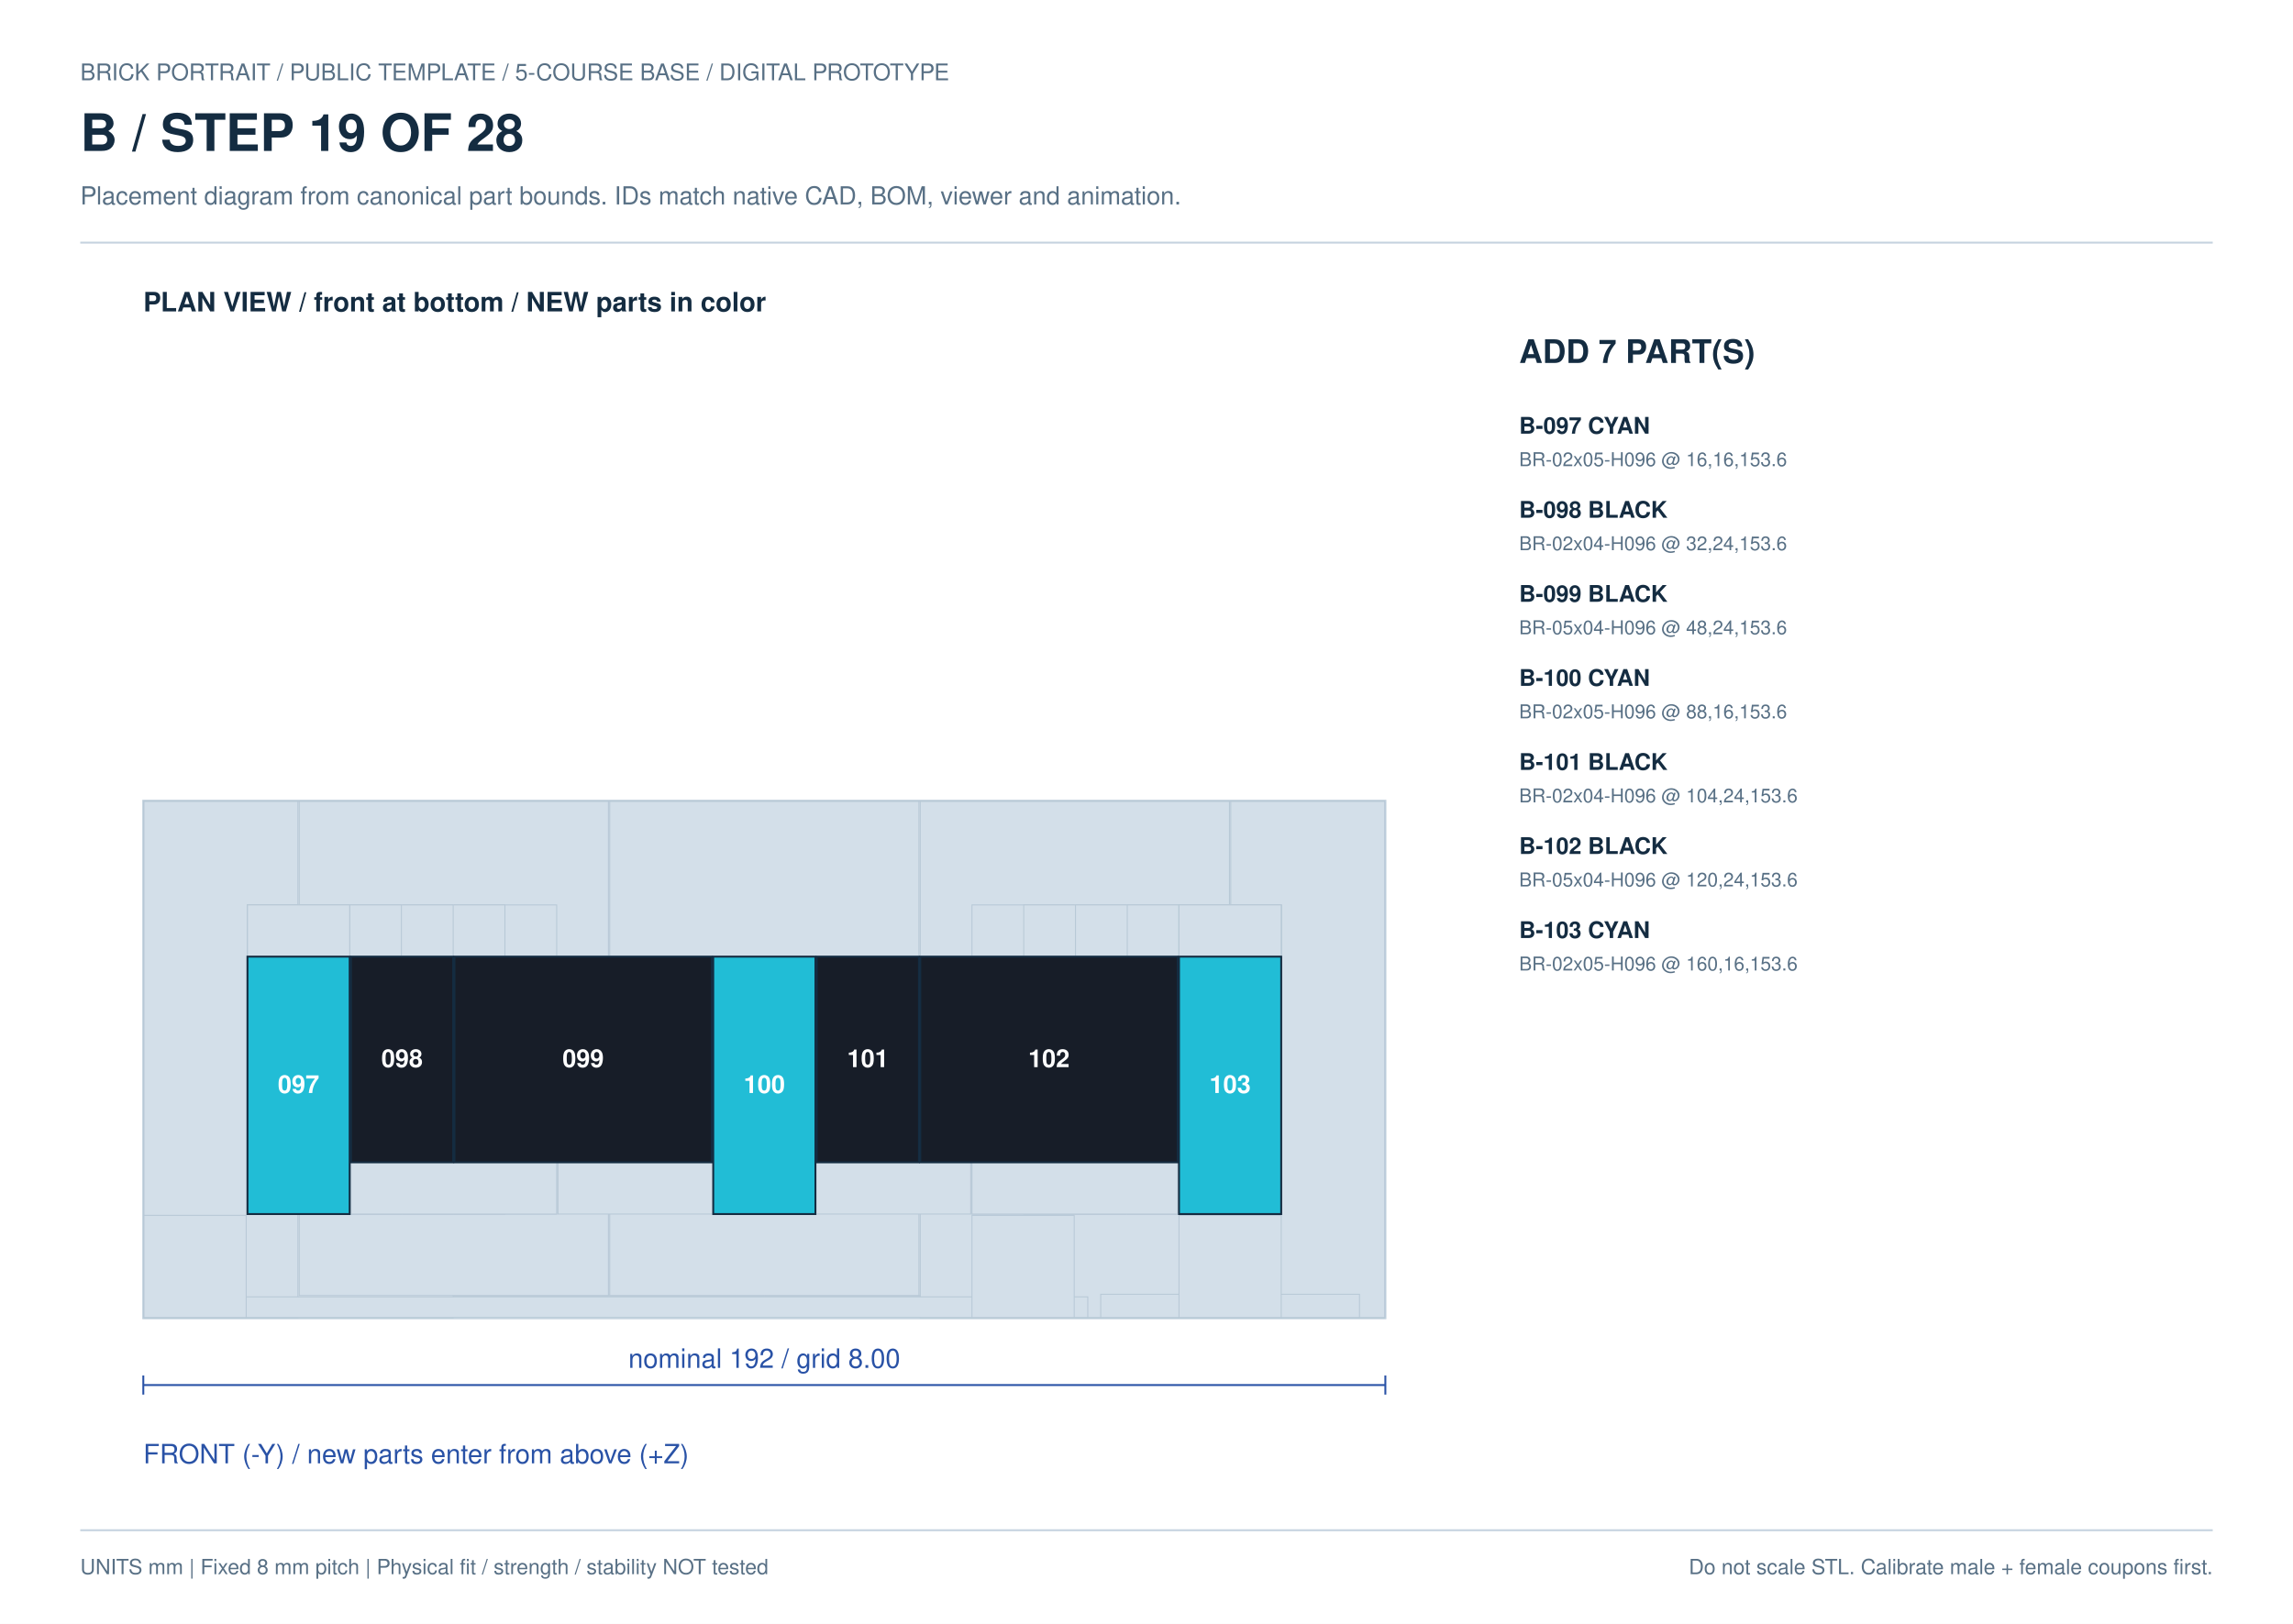
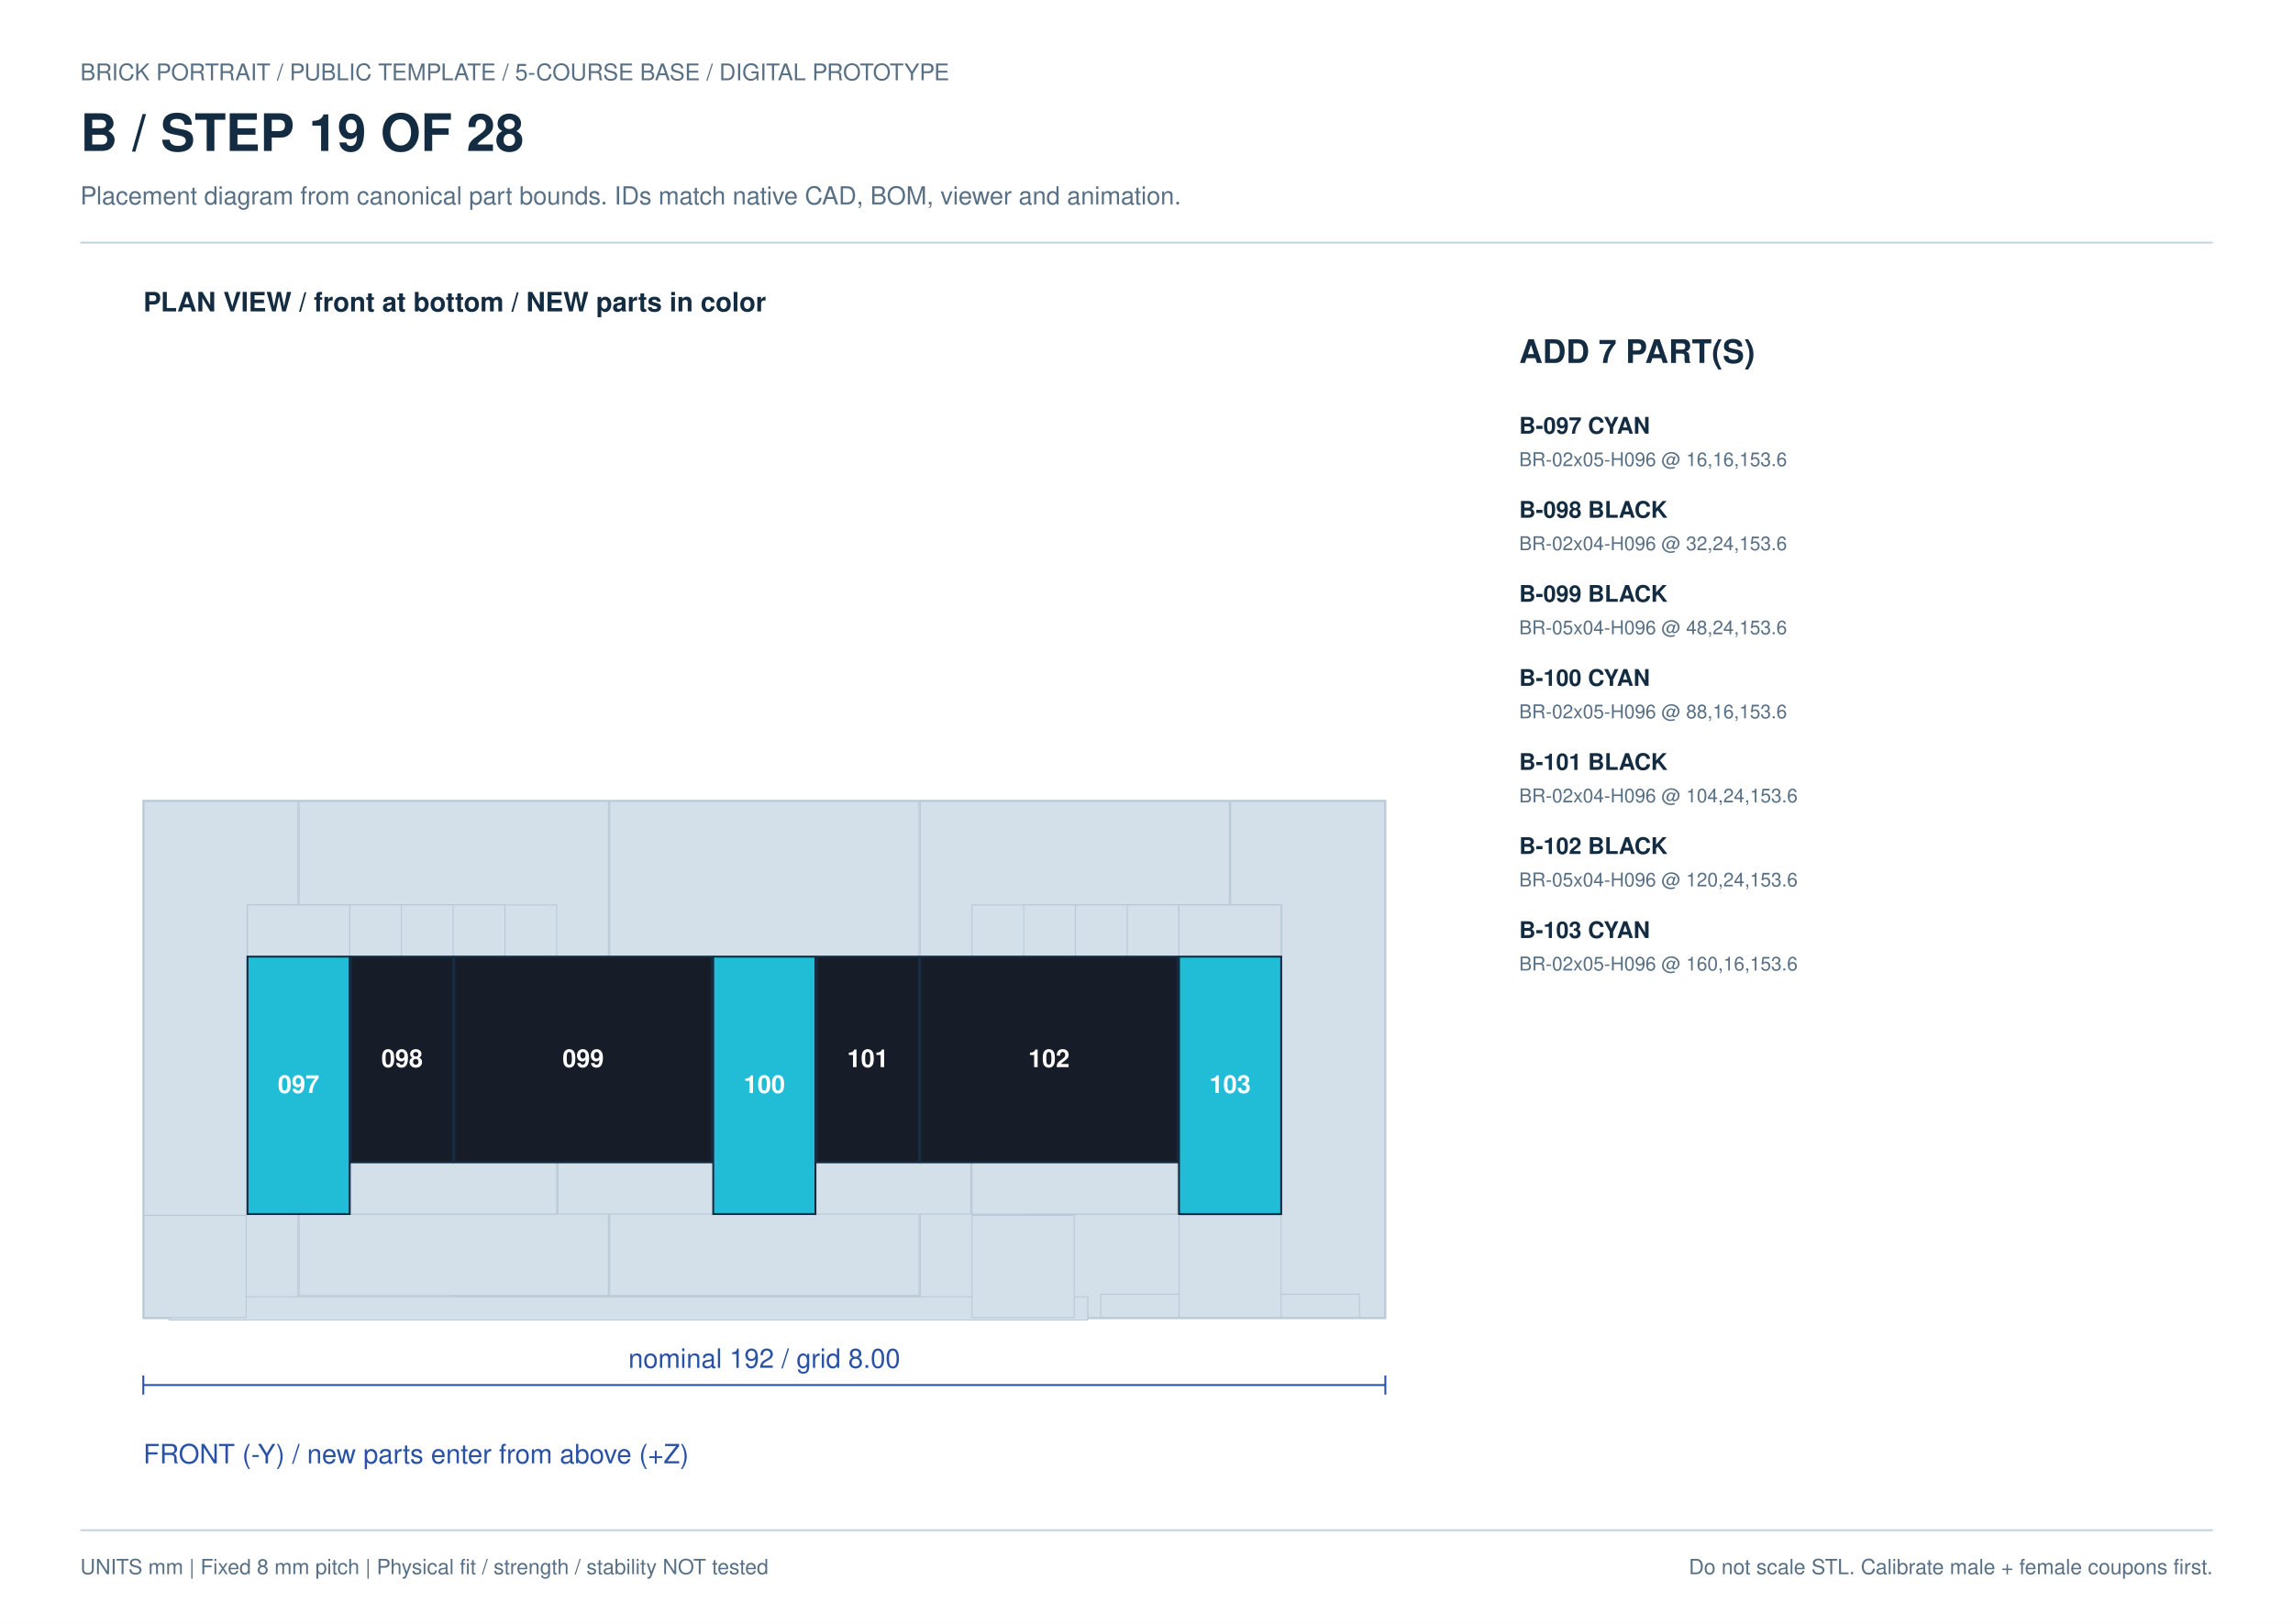
<svg xmlns="http://www.w3.org/2000/svg" width="420mm" height="297.5mm" viewBox="0 0 1200 850">
  <rect width="1200" height="850" fill="white" />
  <text x="42" y="42" font-family="Helvetica,Arial,sans-serif" font-size="12" fill="#587085" font-weight="normal" text-anchor="start">BRICK PORTRAIT / PUBLIC TEMPLATE / 5-COURSE BASE / DIGITAL PROTOTYPE</text>
  <text x="42" y="79" font-family="Helvetica,Arial,sans-serif" font-size="27" fill="#142c41" font-weight="bold" text-anchor="start">B / STEP 19 OF 28</text>
  <text x="42" y="107" font-family="Helvetica,Arial,sans-serif" font-size="13" fill="#587085" font-weight="normal" text-anchor="start">Placement diagram from canonical part bounds. IDs match native CAD, BOM, viewer and animation.</text>
  <line x1="42" y1="127" x2="1158" y2="127" stroke="#c5d3df" stroke-width="1" />
  <text x="75" y="163" font-family="Helvetica,Arial,sans-serif" font-size="14" fill="#142c41" font-weight="bold" text-anchor="start">PLAN VIEW / front at bottom / NEW parts in color</text>
  <rect x="75" y="419.167" width="650.0" height="270.833" fill="#edf3f8" stroke="#b7c8d6" />
  <line x1="75.0" y1="419.167" x2="75.0" y2="690" stroke="#d0dde8" stroke-width="0.5" />
  <line x1="102.083" y1="419.167" x2="102.083" y2="690" stroke="#d0dde8" stroke-width="0.5" />
  <line x1="129.167" y1="419.167" x2="129.167" y2="690" stroke="#d0dde8" stroke-width="0.5" />
  <line x1="156.25" y1="419.167" x2="156.25" y2="690" stroke="#d0dde8" stroke-width="0.5" />
  <line x1="183.333" y1="419.167" x2="183.333" y2="690" stroke="#d0dde8" stroke-width="0.5" />
  <line x1="210.417" y1="419.167" x2="210.417" y2="690" stroke="#d0dde8" stroke-width="0.5" />
  <line x1="237.5" y1="419.167" x2="237.5" y2="690" stroke="#d0dde8" stroke-width="0.5" />
  <line x1="264.583" y1="419.167" x2="264.583" y2="690" stroke="#d0dde8" stroke-width="0.5" />
  <line x1="291.667" y1="419.167" x2="291.667" y2="690" stroke="#d0dde8" stroke-width="0.5" />
  <line x1="318.75" y1="419.167" x2="318.75" y2="690" stroke="#d0dde8" stroke-width="0.5" />
  <line x1="345.833" y1="419.167" x2="345.833" y2="690" stroke="#d0dde8" stroke-width="0.5" />
  <line x1="372.917" y1="419.167" x2="372.917" y2="690" stroke="#d0dde8" stroke-width="0.5" />
  <line x1="400.0" y1="419.167" x2="400.0" y2="690" stroke="#d0dde8" stroke-width="0.5" />
  <line x1="427.083" y1="419.167" x2="427.083" y2="690" stroke="#d0dde8" stroke-width="0.5" />
  <line x1="454.167" y1="419.167" x2="454.167" y2="690" stroke="#d0dde8" stroke-width="0.5" />
  <line x1="481.25" y1="419.167" x2="481.25" y2="690" stroke="#d0dde8" stroke-width="0.5" />
  <line x1="508.333" y1="419.167" x2="508.333" y2="690" stroke="#d0dde8" stroke-width="0.5" />
  <line x1="535.417" y1="419.167" x2="535.417" y2="690" stroke="#d0dde8" stroke-width="0.5" />
  <line x1="562.5" y1="419.167" x2="562.5" y2="690" stroke="#d0dde8" stroke-width="0.5" />
  <line x1="589.583" y1="419.167" x2="589.583" y2="690" stroke="#d0dde8" stroke-width="0.5" />
  <line x1="616.667" y1="419.167" x2="616.667" y2="690" stroke="#d0dde8" stroke-width="0.5" />
  <line x1="643.75" y1="419.167" x2="643.75" y2="690" stroke="#d0dde8" stroke-width="0.5" />
  <line x1="670.833" y1="419.167" x2="670.833" y2="690" stroke="#d0dde8" stroke-width="0.5" />
  <line x1="697.917" y1="419.167" x2="697.917" y2="690" stroke="#d0dde8" stroke-width="0.5" />
  <line x1="725.0" y1="419.167" x2="725.0" y2="690" stroke="#d0dde8" stroke-width="0.5" />
  <line x1="75" y1="690.0" x2="725.0" y2="690.0" stroke="#d0dde8" stroke-width="0.5" />
  <line x1="75" y1="662.917" x2="725.0" y2="662.917" stroke="#d0dde8" stroke-width="0.5" />
  <line x1="75" y1="635.833" x2="725.0" y2="635.833" stroke="#d0dde8" stroke-width="0.5" />
  <line x1="75" y1="608.75" x2="725.0" y2="608.75" stroke="#d0dde8" stroke-width="0.5" />
  <line x1="75" y1="581.667" x2="725.0" y2="581.667" stroke="#d0dde8" stroke-width="0.5" />
  <line x1="75" y1="554.583" x2="725.0" y2="554.583" stroke="#d0dde8" stroke-width="0.5" />
  <line x1="75" y1="527.5" x2="725.0" y2="527.5" stroke="#d0dde8" stroke-width="0.5" />
  <line x1="75" y1="500.417" x2="725.0" y2="500.417" stroke="#d0dde8" stroke-width="0.5" />
  <line x1="75" y1="473.333" x2="725.0" y2="473.333" stroke="#d0dde8" stroke-width="0.5" />
  <line x1="75" y1="446.25" x2="725.0" y2="446.25" stroke="#d0dde8" stroke-width="0.5" />
  <line x1="75" y1="419.167" x2="725.0" y2="419.167" stroke="#d0dde8" stroke-width="0.5" />
  <rect x="75.339" y="419.505" width="649.323" height="270.156" fill="#d3dfe9" stroke="#b7c8d6" stroke-width="0.5" />
  <rect x="75.339" y="419.505" width="161.823" height="270.156" fill="#d3dfe9" stroke="#b7c8d6" stroke-width="0.5" />
  <rect x="237.839" y="419.505" width="161.823" height="258.646" fill="#d3dfe9" stroke="#b7c8d6" stroke-width="0.5" />
  <rect x="400.339" y="419.505" width="161.823" height="258.646" fill="#d3dfe9" stroke="#b7c8d6" stroke-width="0.5" />
  <rect x="562.839" y="419.505" width="161.823" height="270.156" fill="#d3dfe9" stroke="#b7c8d6" stroke-width="0.5" />
  <rect x="75.339" y="419.505" width="80.573" height="270.156" fill="#d3dfe9" stroke="#b7c8d6" stroke-width="0.5" />
  <rect x="156.589" y="419.505" width="161.823" height="258.646" fill="#d3dfe9" stroke="#b7c8d6" stroke-width="0.5" />
  <rect x="319.089" y="419.505" width="161.823" height="258.646" fill="#d3dfe9" stroke="#b7c8d6" stroke-width="0.5" />
  <rect x="481.589" y="419.505" width="161.823" height="270.156" fill="#d3dfe9" stroke="#b7c8d6" stroke-width="0.5" />
  <rect x="644.089" y="419.505" width="80.573" height="270.156" fill="#d3dfe9" stroke="#b7c8d6" stroke-width="0.5" />
  <rect x="75.339" y="419.505" width="161.823" height="270.156" fill="#d3dfe9" stroke="#b7c8d6" stroke-width="0.5" />
  <rect x="237.839" y="419.505" width="161.823" height="258.646" fill="#d3dfe9" stroke="#b7c8d6" stroke-width="0.5" />
  <rect x="400.339" y="419.505" width="161.823" height="258.646" fill="#d3dfe9" stroke="#b7c8d6" stroke-width="0.5" />
  <rect x="562.839" y="419.505" width="161.823" height="270.156" fill="#d3dfe9" stroke="#b7c8d6" stroke-width="0.5" />
  <rect x="75.339" y="419.505" width="80.573" height="270.156" fill="#d3dfe9" stroke="#b7c8d6" stroke-width="0.5" />
  <rect x="156.589" y="419.505" width="161.823" height="258.646" fill="#d3dfe9" stroke="#b7c8d6" stroke-width="0.5" />
  <rect x="319.089" y="419.505" width="161.823" height="258.646" fill="#d3dfe9" stroke="#b7c8d6" stroke-width="0.5" />
  <rect x="481.589" y="419.505" width="161.823" height="270.156" fill="#d3dfe9" stroke="#b7c8d6" stroke-width="0.5" />
  <rect x="644.089" y="419.505" width="80.573" height="270.156" fill="#d3dfe9" stroke="#b7c8d6" stroke-width="0.5" />
-   <rect x="88.542" y="678.828" width="480.729" height="10.833" fill="#d3dfe9" stroke="#b7c8d6" stroke-width="0.5" />
+   <rect x="88.542" y="678.828" width="480.729" height="12.188" fill="#d3dfe9" stroke="#b7c8d6" stroke-width="0.5" />
  <rect x="576.042" y="677.474" width="135.417" height="12.188" fill="#d3dfe9" stroke="#b7c8d6" stroke-width="0.5" />
  <rect x="75.339" y="636.172" width="53.49" height="53.49" fill="#d3dfe9" stroke="#b7c8d6" stroke-width="0.5" />
  <rect x="508.672" y="636.172" width="53.49" height="53.49" fill="#d3dfe9" stroke="#b7c8d6" stroke-width="0.5" />
  <rect x="617.005" y="636.172" width="53.49" height="53.49" fill="#d3dfe9" stroke="#b7c8d6" stroke-width="0.5" />
  <rect x="264.922" y="500.755" width="107.656" height="107.656" fill="#d3dfe9" stroke="#b7c8d6" stroke-width="0.5" />
  <rect x="373.255" y="500.755" width="107.656" height="107.656" fill="#d3dfe9" stroke="#b7c8d6" stroke-width="0.5" />
  <rect x="481.589" y="500.755" width="53.49" height="107.656" fill="#d3dfe9" stroke="#b7c8d6" stroke-width="0.5" />
  <rect x="237.839" y="473.672" width="53.49" height="161.823" fill="#d3dfe9" stroke="#b7c8d6" stroke-width="0.5" />
  <rect x="292.005" y="500.755" width="53.49" height="107.656" fill="#d3dfe9" stroke="#b7c8d6" stroke-width="0.5" />
  <rect x="346.172" y="500.755" width="107.656" height="107.656" fill="#d3dfe9" stroke="#b7c8d6" stroke-width="0.5" />
  <rect x="454.505" y="500.755" width="53.49" height="107.656" fill="#d3dfe9" stroke="#b7c8d6" stroke-width="0.5" />
  <rect x="508.672" y="473.672" width="53.49" height="161.823" fill="#d3dfe9" stroke="#b7c8d6" stroke-width="0.5" />
  <rect x="210.755" y="473.672" width="53.49" height="161.823" fill="#d3dfe9" stroke="#b7c8d6" stroke-width="0.5" />
  <rect x="264.922" y="500.755" width="107.656" height="107.656" fill="#d3dfe9" stroke="#b7c8d6" stroke-width="0.5" />
  <rect x="373.255" y="500.755" width="107.656" height="107.656" fill="#d3dfe9" stroke="#b7c8d6" stroke-width="0.5" />
  <rect x="481.589" y="500.755" width="53.49" height="107.656" fill="#d3dfe9" stroke="#b7c8d6" stroke-width="0.5" />
  <rect x="535.755" y="473.672" width="53.49" height="161.823" fill="#d3dfe9" stroke="#b7c8d6" stroke-width="0.5" />
  <rect x="183.672" y="473.672" width="53.49" height="161.823" fill="#d3dfe9" stroke="#b7c8d6" stroke-width="0.5" />
  <rect x="237.839" y="500.755" width="53.49" height="107.656" fill="#d3dfe9" stroke="#b7c8d6" stroke-width="0.5" />
  <rect x="292.005" y="500.755" width="107.656" height="107.656" fill="#d3dfe9" stroke="#b7c8d6" stroke-width="0.5" />
  <rect x="400.339" y="500.755" width="107.656" height="107.656" fill="#d3dfe9" stroke="#b7c8d6" stroke-width="0.5" />
  <rect x="508.672" y="500.755" width="53.49" height="107.656" fill="#d3dfe9" stroke="#b7c8d6" stroke-width="0.5" />
  <rect x="562.839" y="473.672" width="53.49" height="161.823" fill="#d3dfe9" stroke="#b7c8d6" stroke-width="0.5" />
  <rect x="156.589" y="473.672" width="53.49" height="161.823" fill="#d3dfe9" stroke="#b7c8d6" stroke-width="0.5" />
  <rect x="210.755" y="500.755" width="107.656" height="107.656" fill="#d3dfe9" stroke="#b7c8d6" stroke-width="0.5" />
  <rect x="319.089" y="500.755" width="26.406" height="107.656" fill="#d3dfe9" stroke="#b7c8d6" stroke-width="0.5" />
  <rect x="346.172" y="500.755" width="107.656" height="107.656" fill="#d3dfe9" stroke="#b7c8d6" stroke-width="0.5" />
  <rect x="454.505" y="500.755" width="26.406" height="107.656" fill="#d3dfe9" stroke="#b7c8d6" stroke-width="0.5" />
  <rect x="481.589" y="500.755" width="107.656" height="107.656" fill="#d3dfe9" stroke="#b7c8d6" stroke-width="0.5" />
  <rect x="589.922" y="473.672" width="53.49" height="161.823" fill="#d3dfe9" stroke="#b7c8d6" stroke-width="0.5" />
  <rect x="129.505" y="473.672" width="53.49" height="161.823" fill="#d3dfe9" stroke="#b7c8d6" stroke-width="0.5" />
  <rect x="183.672" y="500.755" width="53.49" height="107.656" fill="#d3dfe9" stroke="#b7c8d6" stroke-width="0.5" />
  <rect x="237.839" y="500.755" width="80.573" height="107.656" fill="#d3dfe9" stroke="#b7c8d6" stroke-width="0.5" />
  <rect x="319.089" y="500.755" width="26.406" height="107.656" fill="#d3dfe9" stroke="#b7c8d6" stroke-width="0.5" />
  <rect x="346.172" y="500.755" width="53.49" height="107.656" fill="#d3dfe9" stroke="#b7c8d6" stroke-width="0.5" />
  <rect x="400.339" y="500.755" width="53.49" height="107.656" fill="#d3dfe9" stroke="#b7c8d6" stroke-width="0.5" />
  <rect x="454.505" y="500.755" width="26.406" height="107.656" fill="#d3dfe9" stroke="#b7c8d6" stroke-width="0.5" />
  <rect x="481.589" y="500.755" width="53.49" height="107.656" fill="#d3dfe9" stroke="#b7c8d6" stroke-width="0.5" />
  <rect x="535.755" y="500.755" width="80.573" height="107.656" fill="#d3dfe9" stroke="#b7c8d6" stroke-width="0.5" />
  <rect x="617.005" y="473.672" width="53.49" height="161.823" fill="#d3dfe9" stroke="#b7c8d6" stroke-width="0.5" />
  <rect x="129.505" y="473.672" width="53.49" height="161.823" fill="#d3dfe9" stroke="#b7c8d6" stroke-width="0.5" />
  <rect x="183.672" y="500.755" width="134.74" height="107.656" fill="#d3dfe9" stroke="#b7c8d6" stroke-width="0.5" />
  <rect x="319.089" y="500.755" width="26.406" height="107.656" fill="#d3dfe9" stroke="#b7c8d6" stroke-width="0.5" />
  <rect x="346.172" y="500.755" width="107.656" height="107.656" fill="#d3dfe9" stroke="#b7c8d6" stroke-width="0.5" />
  <rect x="454.505" y="500.755" width="26.406" height="107.656" fill="#d3dfe9" stroke="#b7c8d6" stroke-width="0.5" />
  <rect x="481.589" y="500.755" width="134.74" height="107.656" fill="#d3dfe9" stroke="#b7c8d6" stroke-width="0.5" />
  <rect x="617.005" y="473.672" width="53.49" height="161.823" fill="#d3dfe9" stroke="#b7c8d6" stroke-width="0.5" />
  <rect x="129.505" y="473.672" width="53.49" height="161.823" fill="#d3dfe9" stroke="#b7c8d6" stroke-width="0.5" />
  <rect x="183.672" y="500.755" width="53.49" height="107.656" fill="#d3dfe9" stroke="#b7c8d6" stroke-width="0.5" />
  <rect x="237.839" y="500.755" width="80.573" height="107.656" fill="#d3dfe9" stroke="#b7c8d6" stroke-width="0.5" />
  <rect x="319.089" y="500.755" width="26.406" height="107.656" fill="#d3dfe9" stroke="#b7c8d6" stroke-width="0.5" />
  <rect x="346.172" y="500.755" width="53.49" height="107.656" fill="#d3dfe9" stroke="#b7c8d6" stroke-width="0.5" />
  <rect x="400.339" y="500.755" width="53.49" height="107.656" fill="#d3dfe9" stroke="#b7c8d6" stroke-width="0.5" />
  <rect x="454.505" y="500.755" width="26.406" height="107.656" fill="#d3dfe9" stroke="#b7c8d6" stroke-width="0.5" />
  <rect x="481.589" y="500.755" width="53.49" height="107.656" fill="#d3dfe9" stroke="#b7c8d6" stroke-width="0.5" />
  <rect x="535.755" y="500.755" width="80.573" height="107.656" fill="#d3dfe9" stroke="#b7c8d6" stroke-width="0.5" />
  <rect x="617.005" y="473.672" width="53.49" height="161.823" fill="#d3dfe9" stroke="#b7c8d6" stroke-width="0.5" />
  <rect x="129.505" y="473.672" width="53.49" height="161.823" fill="#d3dfe9" stroke="#b7c8d6" stroke-width="0.5" />
  <rect x="183.672" y="500.755" width="107.656" height="107.656" fill="#d3dfe9" stroke="#b7c8d6" stroke-width="0.5" />
  <rect x="292.005" y="500.755" width="107.656" height="107.656" fill="#d3dfe9" stroke="#b7c8d6" stroke-width="0.5" />
  <rect x="400.339" y="500.755" width="107.656" height="107.656" fill="#d3dfe9" stroke="#b7c8d6" stroke-width="0.5" />
  <rect x="508.672" y="500.755" width="107.656" height="107.656" fill="#d3dfe9" stroke="#b7c8d6" stroke-width="0.5" />
  <rect x="617.005" y="473.672" width="53.49" height="161.823" fill="#d3dfe9" stroke="#b7c8d6" stroke-width="0.5" />
  <rect x="129.505" y="500.755" width="53.49" height="134.74" fill="#d3dfe9" stroke="#b7c8d6" stroke-width="0.5" />
  <rect x="183.672" y="500.755" width="107.656" height="134.74" fill="#d3dfe9" stroke="#b7c8d6" stroke-width="0.5" />
  <rect x="292.005" y="500.755" width="107.656" height="134.74" fill="#d3dfe9" stroke="#b7c8d6" stroke-width="0.5" />
  <rect x="400.339" y="500.755" width="107.656" height="134.74" fill="#d3dfe9" stroke="#b7c8d6" stroke-width="0.5" />
  <rect x="508.672" y="500.755" width="107.656" height="134.74" fill="#d3dfe9" stroke="#b7c8d6" stroke-width="0.5" />
  <rect x="617.005" y="500.755" width="53.49" height="134.74" fill="#d3dfe9" stroke="#b7c8d6" stroke-width="0.5" />
  <rect x="129.505" y="500.755" width="53.49" height="134.74" fill="#d3dfe9" stroke="#b7c8d6" stroke-width="0.5" />
  <rect x="183.672" y="500.755" width="107.656" height="107.656" fill="#d3dfe9" stroke="#b7c8d6" stroke-width="0.5" />
  <rect x="292.005" y="500.755" width="80.573" height="107.656" fill="#d3dfe9" stroke="#b7c8d6" stroke-width="0.5" />
  <rect x="373.255" y="500.755" width="53.49" height="134.74" fill="#d3dfe9" stroke="#b7c8d6" stroke-width="0.5" />
  <rect x="427.422" y="500.755" width="107.656" height="107.656" fill="#d3dfe9" stroke="#b7c8d6" stroke-width="0.5" />
  <rect x="535.755" y="500.755" width="80.573" height="107.656" fill="#d3dfe9" stroke="#b7c8d6" stroke-width="0.5" />
  <rect x="617.005" y="500.755" width="53.49" height="134.74" fill="#d3dfe9" stroke="#b7c8d6" stroke-width="0.5" />
  <rect x="129.505" y="500.755" width="53.49" height="134.74" fill="#21bdd6" stroke="#142c41" stroke-width="1" />
  <text x="156.25" y="572.125" font-family="Helvetica,Arial,sans-serif" font-size="13" fill="white" font-weight="bold" text-anchor="middle">097</text>
  <rect x="183.672" y="500.755" width="53.49" height="107.656" fill="#171d28" stroke="#142c41" stroke-width="1" />
  <text x="210.417" y="558.583" font-family="Helvetica,Arial,sans-serif" font-size="13" fill="white" font-weight="bold" text-anchor="middle">098</text>
  <rect x="237.839" y="500.755" width="134.74" height="107.656" fill="#171d28" stroke="#142c41" stroke-width="1" />
  <text x="305.208" y="558.583" font-family="Helvetica,Arial,sans-serif" font-size="13" fill="white" font-weight="bold" text-anchor="middle">099</text>
  <rect x="373.255" y="500.755" width="53.49" height="134.74" fill="#21bdd6" stroke="#142c41" stroke-width="1" />
  <text x="400.0" y="572.125" font-family="Helvetica,Arial,sans-serif" font-size="13" fill="white" font-weight="bold" text-anchor="middle">100</text>
  <rect x="427.422" y="500.755" width="53.49" height="107.656" fill="#171d28" stroke="#142c41" stroke-width="1" />
  <text x="454.167" y="558.583" font-family="Helvetica,Arial,sans-serif" font-size="13" fill="white" font-weight="bold" text-anchor="middle">101</text>
  <rect x="481.589" y="500.755" width="134.74" height="107.656" fill="#171d28" stroke="#142c41" stroke-width="1" />
  <text x="548.958" y="558.583" font-family="Helvetica,Arial,sans-serif" font-size="13" fill="white" font-weight="bold" text-anchor="middle">102</text>
  <rect x="617.005" y="500.755" width="53.49" height="134.74" fill="#21bdd6" stroke="#142c41" stroke-width="1" />
  <text x="643.75" y="572.125" font-family="Helvetica,Arial,sans-serif" font-size="13" fill="white" font-weight="bold" text-anchor="middle">103</text>
  <line x1="75" y1="725" x2="725.0" y2="725" stroke="#2952a6" stroke-width="1" />
  <line x1="75" y1="720" x2="75" y2="730" stroke="#2952a6" stroke-width="1" />
  <line x1="725.0" y1="720" x2="725.0" y2="730" stroke="#2952a6" stroke-width="1" />
  <text x="400.0" y="716" font-family="Helvetica,Arial,sans-serif" font-size="14" fill="#2952a6" font-weight="normal" text-anchor="middle">nominal 192 / grid 8.00</text>
  <text x="75" y="766" font-family="Helvetica,Arial,sans-serif" font-size="14" fill="#2952a6" font-weight="normal" text-anchor="start">FRONT (-Y)  /  new parts enter from above (+Z)</text>
  <text x="795" y="190" font-family="Helvetica,Arial,sans-serif" font-size="17" fill="#142c41" font-weight="bold" text-anchor="start">ADD 7 PART(S)</text>
  <text x="795" y="227" font-family="Helvetica,Arial,sans-serif" font-size="12" fill="#142c41" font-weight="bold" text-anchor="start">B-097  CYAN</text>
  <text x="795" y="244" font-family="Helvetica,Arial,sans-serif" font-size="10" fill="#587085" font-weight="normal" text-anchor="start">BR-02x05-H096  @ 16,16,153.6</text>
  <text x="795" y="271" font-family="Helvetica,Arial,sans-serif" font-size="12" fill="#142c41" font-weight="bold" text-anchor="start">B-098  BLACK</text>
  <text x="795" y="288" font-family="Helvetica,Arial,sans-serif" font-size="10" fill="#587085" font-weight="normal" text-anchor="start">BR-02x04-H096  @ 32,24,153.6</text>
  <text x="795" y="315" font-family="Helvetica,Arial,sans-serif" font-size="12" fill="#142c41" font-weight="bold" text-anchor="start">B-099  BLACK</text>
  <text x="795" y="332" font-family="Helvetica,Arial,sans-serif" font-size="10" fill="#587085" font-weight="normal" text-anchor="start">BR-05x04-H096  @ 48,24,153.6</text>
  <text x="795" y="359" font-family="Helvetica,Arial,sans-serif" font-size="12" fill="#142c41" font-weight="bold" text-anchor="start">B-100  CYAN</text>
  <text x="795" y="376" font-family="Helvetica,Arial,sans-serif" font-size="10" fill="#587085" font-weight="normal" text-anchor="start">BR-02x05-H096  @ 88,16,153.6</text>
  <text x="795" y="403" font-family="Helvetica,Arial,sans-serif" font-size="12" fill="#142c41" font-weight="bold" text-anchor="start">B-101  BLACK</text>
  <text x="795" y="420" font-family="Helvetica,Arial,sans-serif" font-size="10" fill="#587085" font-weight="normal" text-anchor="start">BR-02x04-H096  @ 104,24,153.6</text>
  <text x="795" y="447" font-family="Helvetica,Arial,sans-serif" font-size="12" fill="#142c41" font-weight="bold" text-anchor="start">B-102  BLACK</text>
  <text x="795" y="464" font-family="Helvetica,Arial,sans-serif" font-size="10" fill="#587085" font-weight="normal" text-anchor="start">BR-05x04-H096  @ 120,24,153.6</text>
  <text x="795" y="491" font-family="Helvetica,Arial,sans-serif" font-size="12" fill="#142c41" font-weight="bold" text-anchor="start">B-103  CYAN</text>
  <text x="795" y="508" font-family="Helvetica,Arial,sans-serif" font-size="10" fill="#587085" font-weight="normal" text-anchor="start">BR-02x05-H096  @ 160,16,153.6</text>
  <line x1="42" y1="801" x2="1158" y2="801" stroke="#c5d3df" stroke-width="1" />
  <text x="42" y="824" font-family="Helvetica,Arial,sans-serif" font-size="11" fill="#587085" font-weight="normal" text-anchor="start">UNITS mm | Fixed 8 mm pitch | Physical fit / strength / stability NOT tested</text>
  <text x="1158" y="824" font-family="Helvetica,Arial,sans-serif" font-size="11" fill="#587085" font-weight="normal" text-anchor="end">Do not scale STL. Calibrate male + female coupons first.</text>
</svg>
